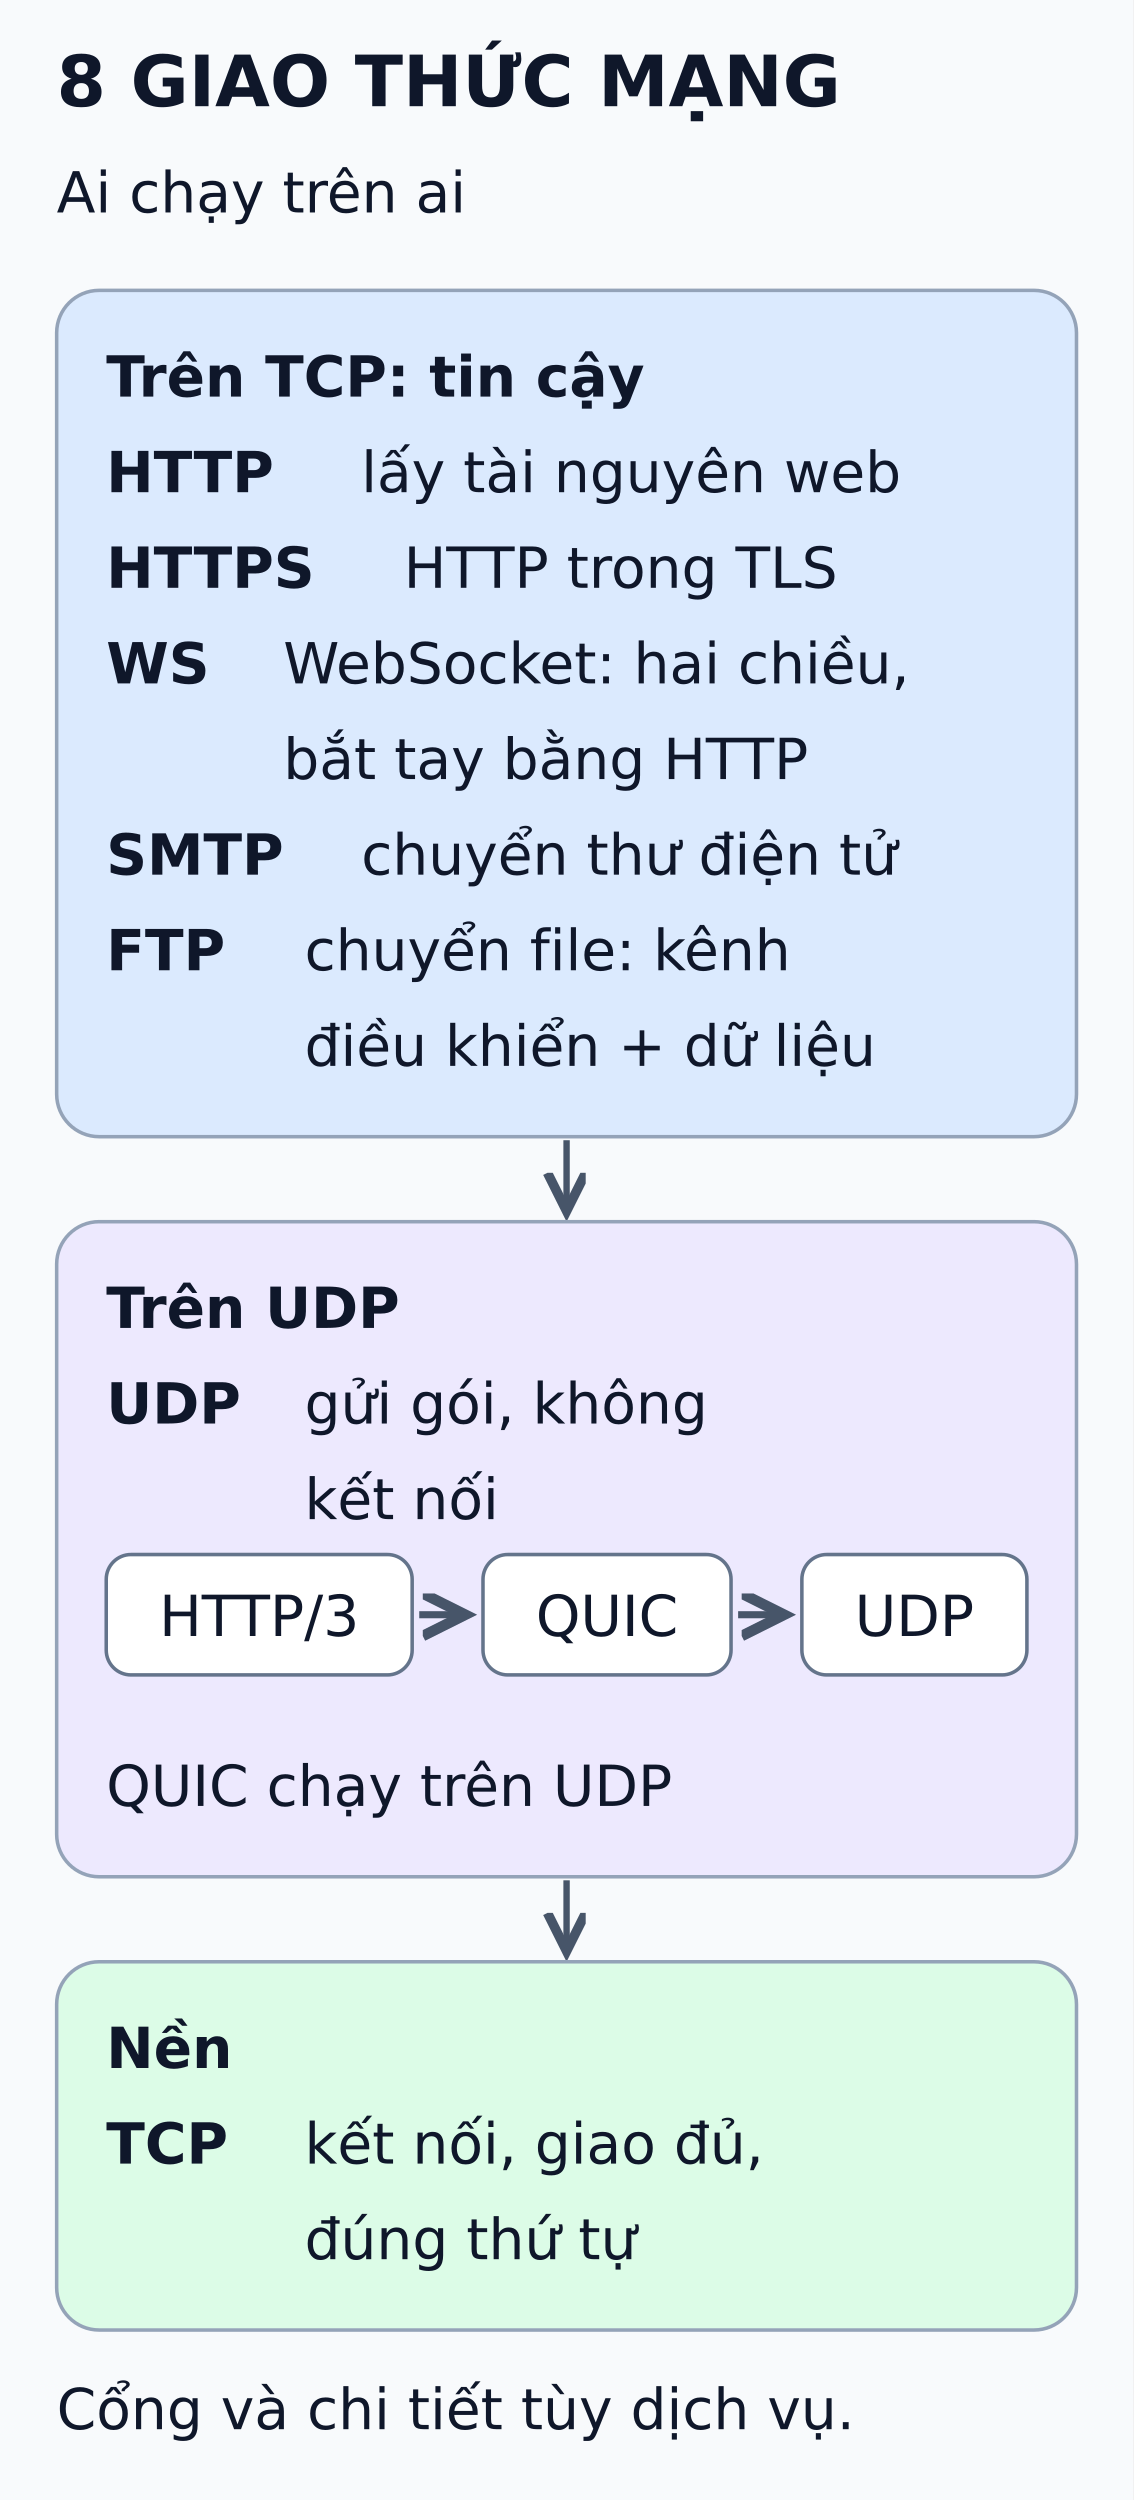
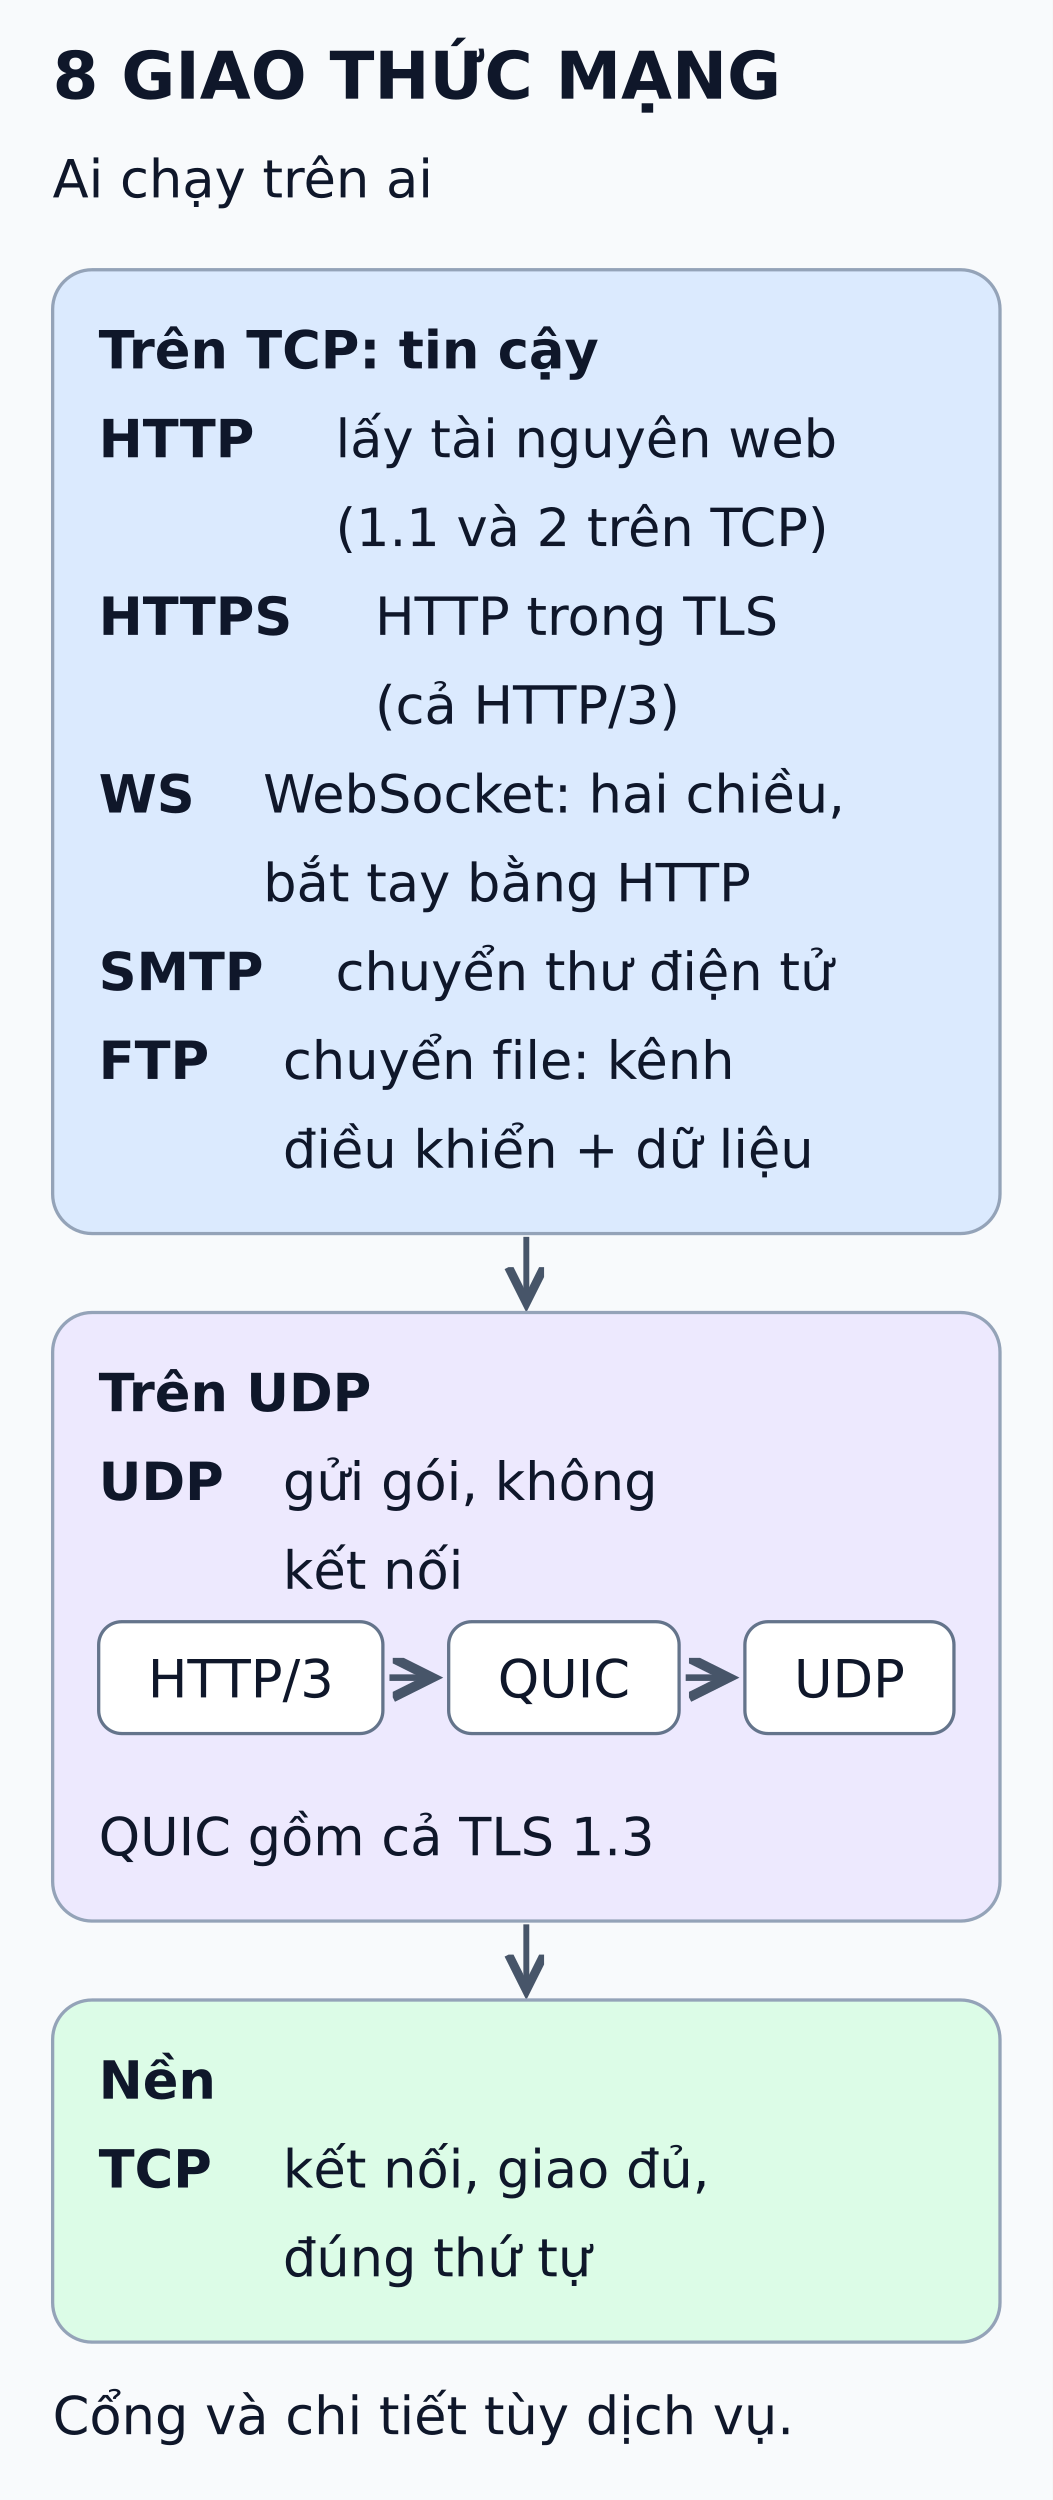
- <svg xmlns="http://www.w3.org/2000/svg" viewBox="0 0 320 706" width="320" height="706" role="img" aria-labelledby="title desc">
+ <svg xmlns="http://www.w3.org/2000/svg" viewBox="0 0 320 760" width="320" height="760" role="img" aria-labelledby="title desc">
  <defs>
    <marker id="arrow" markerWidth="8" markerHeight="8" refX="6" refY="3" orient="auto">
      <path d="M0,0 L6,3 L0,6" fill="none" stroke="#475569" stroke-width="1.5" />
    </marker>
  </defs>
-   <rect width="320" height="706" fill="#f8fafc" />
+   <rect width="320" height="760" fill="#f8fafc" />
  <g font-family="DejaVu Sans, Arial, sans-serif" fill="#0f172a">
    <text x="16" y="30" font-size="20" font-weight="bold">8 GIAO THỨC MẠNG</text>
    <text x="16" y="60" font-size="16" font-weight="normal">Ai chạy trên ai</text>
-     <rect x="16" y="82" width="288" height="239" rx="12" fill="#dbeafe" stroke="#94a3b8" />
+     <rect x="16" y="82" width="288" height="293" rx="12" fill="#dbeafe" stroke="#94a3b8" />
    <text x="30" y="112" font-size="16" font-weight="bold">Trên TCP: tin cậy</text>
    <text x="30" y="139" font-size="16" font-weight="bold">HTTP</text>
    <text x="102" y="139" font-size="16" font-weight="normal">lấy tài nguyên web</text>
-     <text x="30" y="166" font-size="16" font-weight="bold">HTTPS</text>
-     <text x="114" y="166" font-size="16" font-weight="normal">HTTP trong TLS</text>
-     <text x="30" y="193" font-size="16" font-weight="bold">WS</text>
-     <text x="80" y="193" font-size="16" font-weight="normal">WebSocket: hai chiều,</text>
-     <text x="80" y="220" font-size="16" font-weight="normal">bắt tay bằng HTTP</text>
-     <text x="30" y="247" font-size="16" font-weight="bold">SMTP</text>
-     <text x="102" y="247" font-size="16" font-weight="normal">chuyển thư điện tử</text>
-     <text x="30" y="274" font-size="16" font-weight="bold">FTP</text>
-     <text x="86" y="274" font-size="16" font-weight="normal">chuyển file: kênh</text>
-     <text x="86" y="301" font-size="16" font-weight="normal">điều khiển + dữ liệu</text>
-     <line x1="160" y1="322" x2="160" y2="342" stroke="#475569" stroke-width="1.8" marker-end="url(#arrow)" />
-     <rect x="16" y="345" width="288" height="185" rx="12" fill="#ede9fe" stroke="#94a3b8" />
-     <text x="30" y="375" font-size="16" font-weight="bold">Trên UDP</text>
-     <text x="30" y="402" font-size="16" font-weight="bold">UDP</text>
-     <text x="86" y="402" font-size="16" font-weight="normal">gửi gói, không</text>
-     <text x="86" y="429" font-size="16" font-weight="normal">kết nối</text>
-     <rect x="30" y="439" width="86.396" height="34" rx="7" fill="#ffffff" stroke="#64748b" />
-     <text x="73.198" y="462" text-anchor="middle" font-size="16" font-weight="normal">HTTP/3</text>
-     <line x1="118.396" y1="456" x2="131.396" y2="456" stroke="#475569" stroke-width="2" marker-end="url(#arrow)" />
-     <rect x="136.396" y="439" width="70.052" height="34" rx="7" fill="#ffffff" stroke="#64748b" />
-     <text x="171.422" y="462" text-anchor="middle" font-size="16" font-weight="normal">QUIC</text>
-     <line x1="208.448" y1="456" x2="221.448" y2="456" stroke="#475569" stroke-width="2" marker-end="url(#arrow)" />
-     <rect x="226.448" y="439" width="63.552" height="34" rx="7" fill="#ffffff" stroke="#64748b" />
-     <text x="258.224" y="462" text-anchor="middle" font-size="16" font-weight="normal">UDP</text>
-     <text x="30" y="510" font-size="16" font-weight="normal">QUIC chạy trên UDP</text>
-     <line x1="160" y1="531" x2="160" y2="551" stroke="#475569" stroke-width="1.8" marker-end="url(#arrow)" />
-     <rect x="16" y="554" width="288" height="104" rx="12" fill="#dcfce7" stroke="#94a3b8" />
-     <text x="30" y="584" font-size="16" font-weight="bold">Nền</text>
-     <text x="30" y="611" font-size="16" font-weight="bold">TCP</text>
-     <text x="86" y="611" font-size="16" font-weight="normal">kết nối, giao đủ,</text>
-     <text x="86" y="638" font-size="16" font-weight="normal">đúng thứ tự</text>
-     <text x="16" y="686" font-size="16" font-weight="normal">Cổng và chi tiết tùy dịch vụ.</text>
+     <text x="102" y="166" font-size="16" font-weight="normal">(1.1 và 2 trên TCP)</text>
+     <text x="30" y="193" font-size="16" font-weight="bold">HTTPS</text>
+     <text x="114" y="193" font-size="16" font-weight="normal">HTTP trong TLS</text>
+     <text x="114" y="220" font-size="16" font-weight="normal">(cả HTTP/3)</text>
+     <text x="30" y="247" font-size="16" font-weight="bold">WS</text>
+     <text x="80" y="247" font-size="16" font-weight="normal">WebSocket: hai chiều,</text>
+     <text x="80" y="274" font-size="16" font-weight="normal">bắt tay bằng HTTP</text>
+     <text x="30" y="301" font-size="16" font-weight="bold">SMTP</text>
+     <text x="102" y="301" font-size="16" font-weight="normal">chuyển thư điện tử</text>
+     <text x="30" y="328" font-size="16" font-weight="bold">FTP</text>
+     <text x="86" y="328" font-size="16" font-weight="normal">chuyển file: kênh</text>
+     <text x="86" y="355" font-size="16" font-weight="normal">điều khiển + dữ liệu</text>
+     <line x1="160" y1="376" x2="160" y2="396" stroke="#475569" stroke-width="1.8" marker-end="url(#arrow)" />
+     <rect x="16" y="399" width="288" height="185" rx="12" fill="#ede9fe" stroke="#94a3b8" />
+     <text x="30" y="429" font-size="16" font-weight="bold">Trên UDP</text>
+     <text x="30" y="456" font-size="16" font-weight="bold">UDP</text>
+     <text x="86" y="456" font-size="16" font-weight="normal">gửi gói, không</text>
+     <text x="86" y="483" font-size="16" font-weight="normal">kết nối</text>
+     <rect x="30" y="493" width="86.396" height="34" rx="7" fill="#ffffff" stroke="#64748b" />
+     <text x="73.198" y="516" text-anchor="middle" font-size="16" font-weight="normal">HTTP/3</text>
+     <line x1="118.396" y1="510" x2="131.396" y2="510" stroke="#475569" stroke-width="2" marker-end="url(#arrow)" />
+     <rect x="136.396" y="493" width="70.052" height="34" rx="7" fill="#ffffff" stroke="#64748b" />
+     <text x="171.422" y="516" text-anchor="middle" font-size="16" font-weight="normal">QUIC</text>
+     <line x1="208.448" y1="510" x2="221.448" y2="510" stroke="#475569" stroke-width="2" marker-end="url(#arrow)" />
+     <rect x="226.448" y="493" width="63.552" height="34" rx="7" fill="#ffffff" stroke="#64748b" />
+     <text x="258.224" y="516" text-anchor="middle" font-size="16" font-weight="normal">UDP</text>
+     <text x="30" y="564" font-size="16" font-weight="normal">QUIC gồm cả TLS 1.3</text>
+     <line x1="160" y1="585" x2="160" y2="605" stroke="#475569" stroke-width="1.8" marker-end="url(#arrow)" />
+     <rect x="16" y="608" width="288" height="104" rx="12" fill="#dcfce7" stroke="#94a3b8" />
+     <text x="30" y="638" font-size="16" font-weight="bold">Nền</text>
+     <text x="30" y="665" font-size="16" font-weight="bold">TCP</text>
+     <text x="86" y="665" font-size="16" font-weight="normal">kết nối, giao đủ,</text>
+     <text x="86" y="692" font-size="16" font-weight="normal">đúng thứ tự</text>
+     <text x="16" y="740" font-size="16" font-weight="normal">Cổng và chi tiết tùy dịch vụ.</text>
  </g>
</svg>
